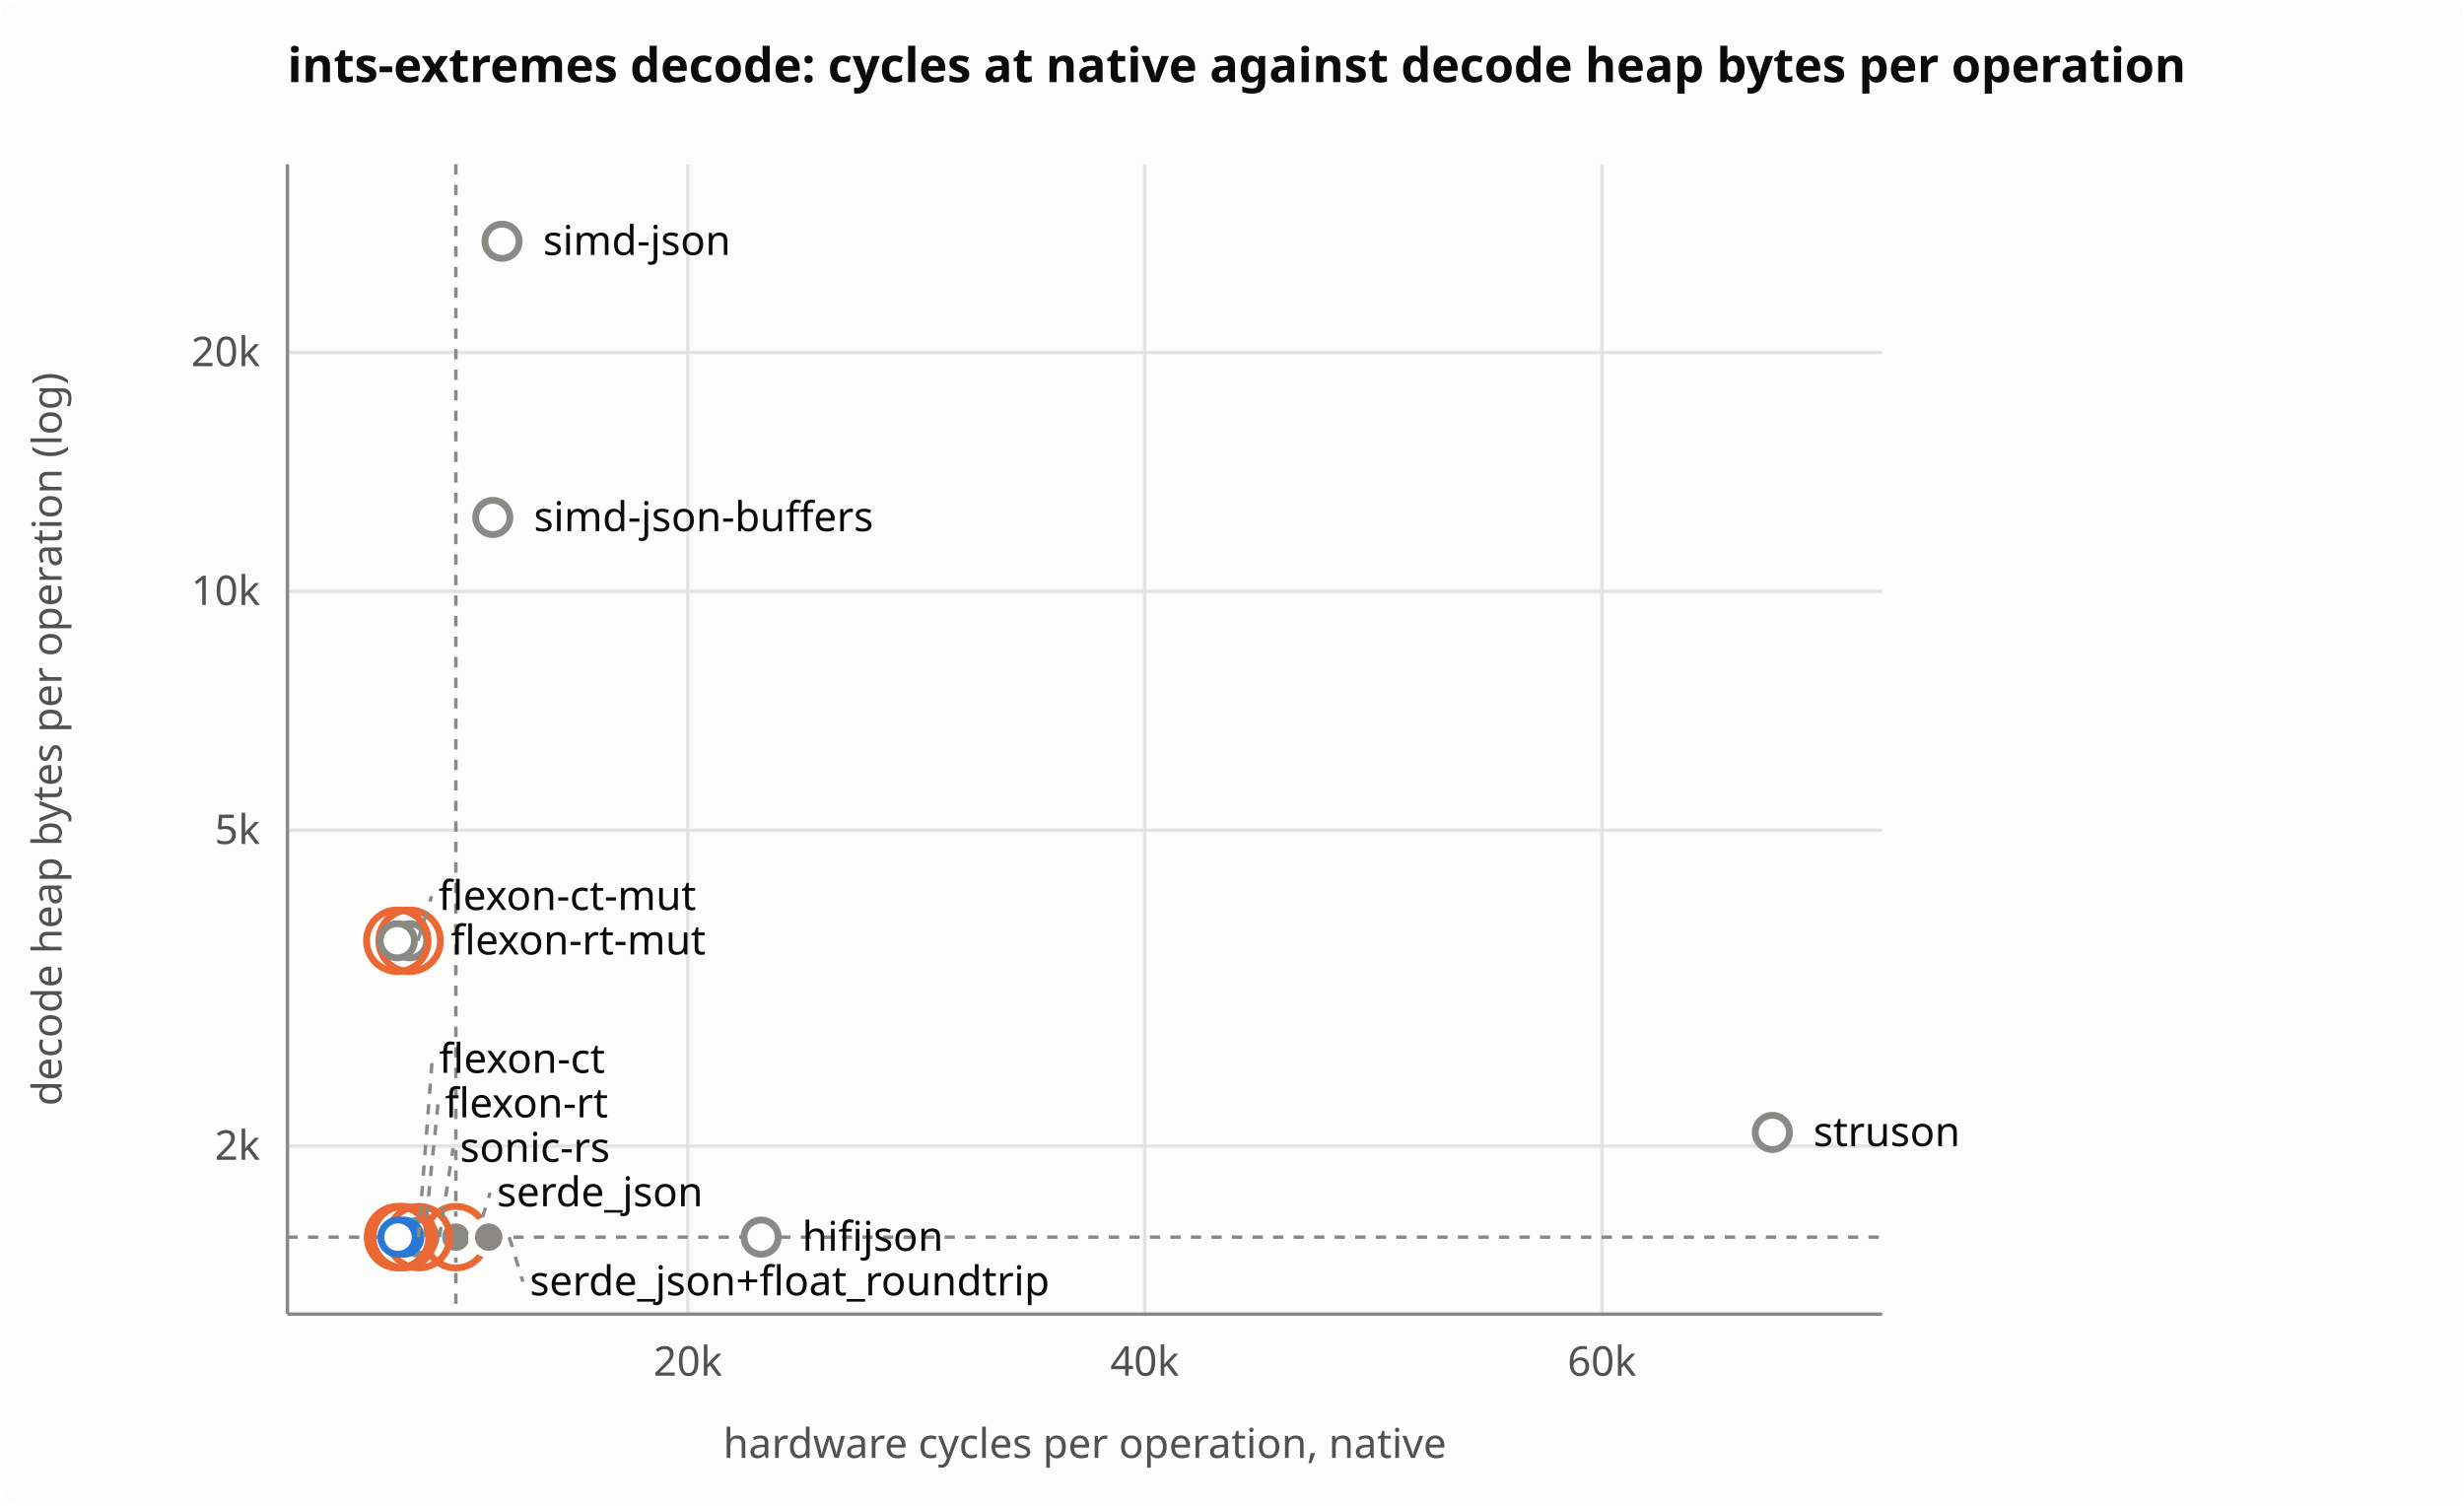
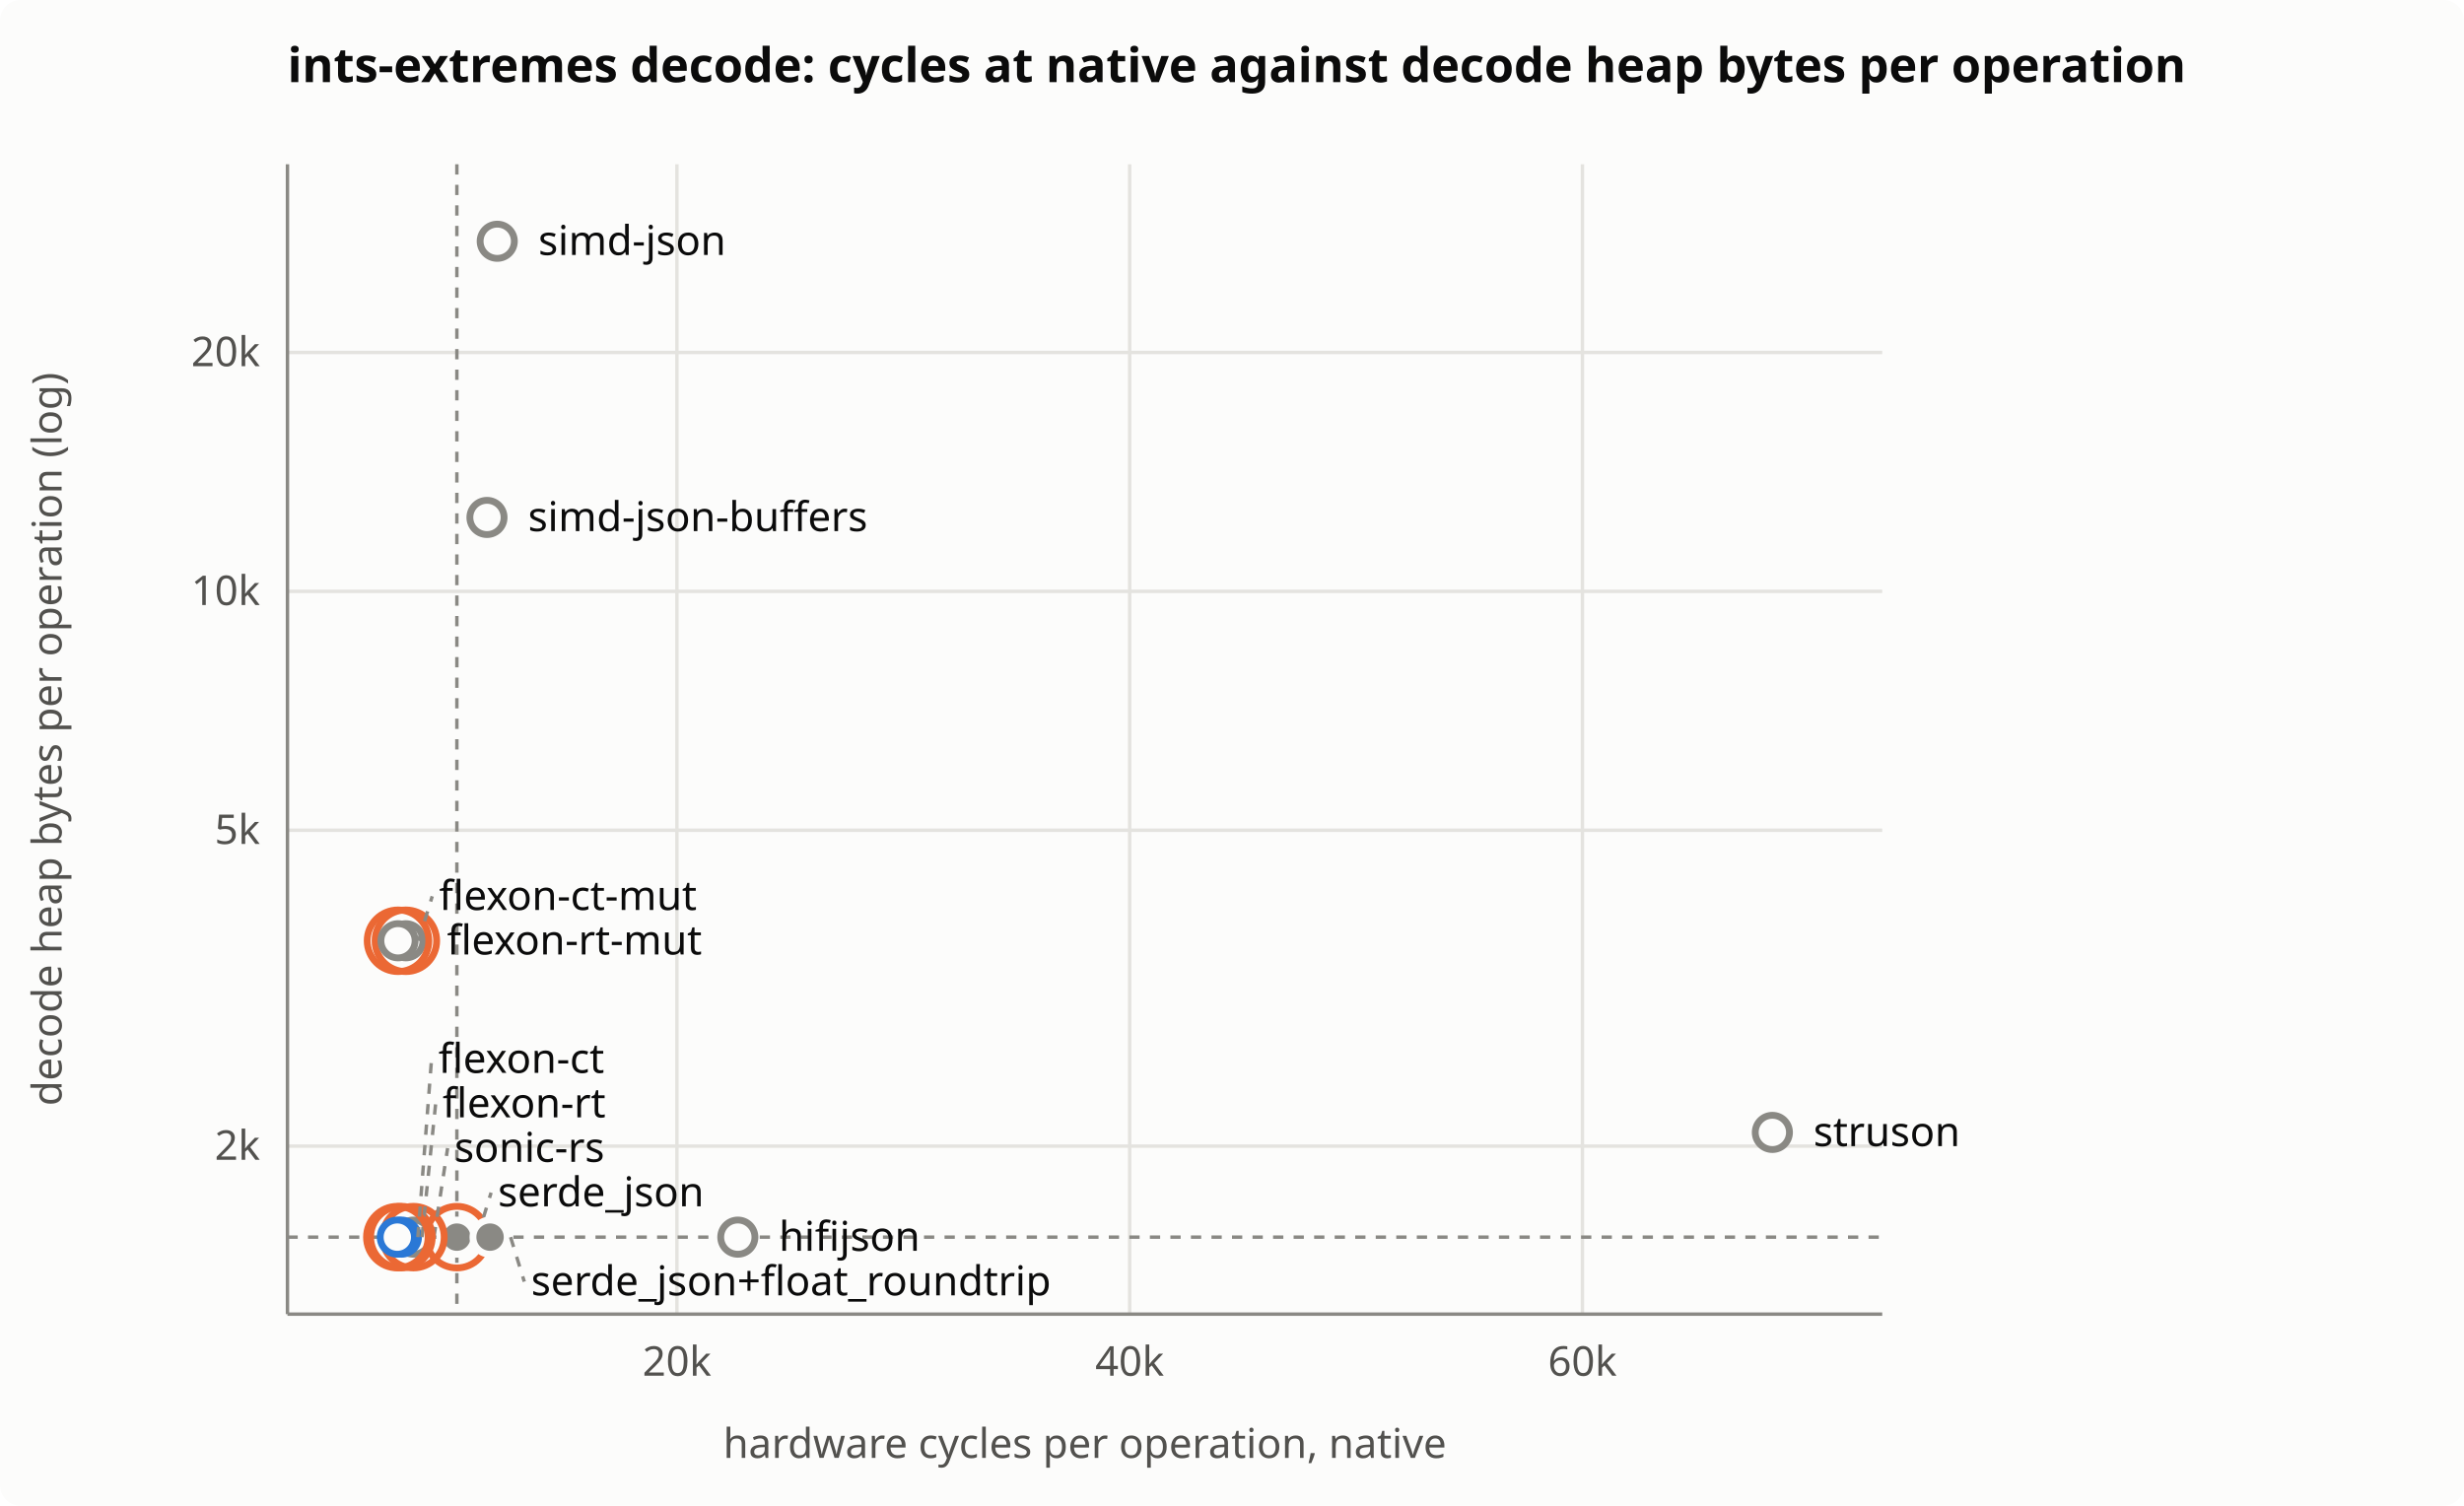
<svg xmlns="http://www.w3.org/2000/svg" viewBox="0 0 720 440" width="720" height="440" role="img" aria-label="ints-extremes decode: cycles at native against decode heap bytes per operation">
  <style>
.bg{fill:#fcfcfb}.ink{fill:#0b0b0b}.ink2{fill:#52514e}.grid{stroke:#e4e3df;stroke-width:1}
.axis{stroke:#8a8984;stroke-width:1}.ref{stroke:#8a8984;stroke-width:1;stroke-dasharray:3 3}
.front{stroke:#2a78d6;stroke-width:2;fill:none}
.on{fill:#2a78d6;stroke:#fcfcfb;stroke-width:2}.off{fill:#8a8984;stroke:#fcfcfb;stroke-width:2}
.on.hollow{fill:#fcfcfb;stroke:#2a78d6}.off.hollow{fill:#fcfcfb;stroke:#8a8984}
.ring{fill:none;stroke:#eb6834;stroke-width:2}
text{font-family:system-ui,'Segoe UI',sans-serif;font-size:12px}
.title{font-size:14px;font-weight:600}
@media (prefers-color-scheme:dark){
.bg{fill:#1a1a19}.ink{fill:#f0efec}.ink2{fill:#c3c2b7}.grid{stroke:#2e2e2c}.axis,.ref{stroke:#7a7974}
.front{stroke:#3987e5}.on{fill:#3987e5;stroke:#1a1a19}.off{fill:#7a7974;stroke:#1a1a19}
.on.hollow{fill:#1a1a19;stroke:#3987e5}.off.hollow{fill:#1a1a19;stroke:#7a7974}.ring{stroke:#d95926}}
</style>
  <rect class="bg" width="720" height="440" rx="6" />
  <text class="ink title" x="84" y="24">ints-extremes decode: cycles at native against decode heap bytes per operation</text>
-   <line class="grid" x1="201.0" y1="48" x2="201.0" y2="384.0" />
-   <text class="ink2" x="201.0" y="402.0" text-anchor="middle">20k</text>
-   <line class="grid" x1="334.5" y1="48" x2="334.5" y2="384.0" />
-   <text class="ink2" x="334.5" y="402.0" text-anchor="middle">40k</text>
-   <line class="grid" x1="468.1" y1="48" x2="468.1" y2="384.0" />
-   <text class="ink2" x="468.1" y="402.0" text-anchor="middle">60k</text>
+   <line class="grid" x1="197.8" y1="48" x2="197.8" y2="384.0" />
+   <text class="ink2" x="197.8" y="402.0" text-anchor="middle">20k</text>
+   <line class="grid" x1="330.1" y1="48" x2="330.1" y2="384.0" />
+   <text class="ink2" x="330.1" y="402.0" text-anchor="middle">40k</text>
+   <line class="grid" x1="462.4" y1="48" x2="462.4" y2="384.0" />
+   <text class="ink2" x="462.4" y="402.0" text-anchor="middle">60k</text>
  <line class="grid" x1="84" y1="334.9" x2="550.0" y2="334.9" />
  <text class="ink2" x="76.0" y="338.9" text-anchor="end">2k</text>
  <line class="grid" x1="84" y1="242.6" x2="550.0" y2="242.6" />
  <text class="ink2" x="76.0" y="246.6" text-anchor="end">5k</text>
  <line class="grid" x1="84" y1="172.8" x2="550.0" y2="172.8" />
  <text class="ink2" x="76.0" y="176.8" text-anchor="end">10k</text>
  <line class="grid" x1="84" y1="103.0" x2="550.0" y2="103.0" />
  <text class="ink2" x="76.0" y="107.0" text-anchor="end">20k</text>
  <line class="axis" x1="84" y1="384.0" x2="550.0" y2="384.0" />
  <line class="axis" x1="84" y1="48" x2="84" y2="384.0" />
  <text class="ink2" x="317.0" y="426.0" text-anchor="middle">hardware cycles per operation, native</text>
  <text class="ink2" transform="translate(18 216.0) rotate(-90)" text-anchor="middle">decode heap bytes per operation (log)</text>
-   <line class="ref" x1="133.2" y1="48" x2="133.2" y2="384.0" />
+   <line class="ref" x1="133.5" y1="48" x2="133.5" y2="384.0" />
  <line class="ref" x1="84" y1="361.5" x2="550.0" y2="361.5" />
-   <path class="front" d="M116.3,361.5 H118.0 V361.5" />
-   <circle class="off hollow" cx="146.7" cy="70.5" r="5" />
-   <text class="ink" x="158.7" y="74.5">simd-json</text>
-   <circle class="off hollow" cx="144.0" cy="151.2" r="5" />
-   <text class="ink" x="156.0" y="155.2">simd-json-buffers</text>
-   <circle class="off hollow" cx="119.7" cy="274.9" r="5" />
-   <circle class="ring" cx="119.7" cy="274.9" r="9" />
-   <text class="ink" x="131.7" y="278.9">flexon-rt-mut</text>
-   <circle class="off hollow" cx="116.1" cy="274.9" r="5" />
-   <circle class="ring" cx="116.1" cy="274.9" r="9" />
-   <line class="ref" x1="122.1" y1="274.9" x2="126.1" y2="261.9" />
-   <text class="ink" x="128.1" y="265.9">flexon-ct-mut</text>
+   <path class="front" d="M116.1,361.5 H117.3 V361.5" />
+   <circle class="off hollow" cx="145.3" cy="70.5" r="5" />
+   <text class="ink" x="157.3" y="74.5">simd-json</text>
+   <circle class="off hollow" cx="142.3" cy="151.2" r="5" />
+   <text class="ink" x="154.3" y="155.2">simd-json-buffers</text>
+   <circle class="off hollow" cx="118.6" cy="274.9" r="5" />
+   <circle class="ring" cx="118.6" cy="274.9" r="9" />
+   <text class="ink" x="130.6" y="278.9">flexon-rt-mut</text>
+   <circle class="off hollow" cx="116.3" cy="274.9" r="5" />
+   <circle class="ring" cx="116.3" cy="274.9" r="9" />
+   <line class="ref" x1="122.3" y1="274.9" x2="126.3" y2="261.9" />
+   <text class="ink" x="128.3" y="265.9">flexon-ct-mut</text>
  <circle class="off hollow" cx="517.9" cy="330.9" r="5" />
  <text class="ink" x="529.9" y="334.9">struson</text>
-   <circle class="off" cx="133.2" cy="361.5" r="5" />
-   <circle class="ring" cx="133.2" cy="361.5" r="9" />
-   <line class="ref" x1="139.2" y1="361.5" x2="143.2" y2="348.5" />
-   <text class="ink" x="145.2" y="352.5">serde_json</text>
-   <circle class="off" cx="142.8" cy="361.5" r="5" />
-   <line class="ref" x1="148.8" y1="361.5" x2="152.8" y2="374.5" />
-   <text class="ink" x="154.8" y="378.5">serde_json+float_roundtrip</text>
-   <circle class="off hollow" cx="122.4" cy="361.5" r="5" />
-   <circle class="ring" cx="122.4" cy="361.5" r="9" />
-   <line class="ref" x1="128.4" y1="361.5" x2="132.4" y2="335.5" />
-   <text class="ink" x="134.4" y="339.5">sonic-rs</text>
-   <circle class="on hollow" cx="118.0" cy="361.5" r="5" />
-   <circle class="ring" cx="118.0" cy="361.5" r="9" />
-   <line class="ref" x1="124.0" y1="361.5" x2="128.0" y2="322.5" />
-   <text class="ink" x="130.0" y="326.5">flexon-rt</text>
-   <circle class="on hollow" cx="116.3" cy="361.5" r="5" />
-   <circle class="ring" cx="116.3" cy="361.5" r="9" />
-   <line class="ref" x1="122.3" y1="361.5" x2="126.3" y2="309.5" />
-   <text class="ink" x="128.3" y="313.5">flexon-ct</text>
-   <circle class="off hollow" cx="222.4" cy="361.5" r="5" />
-   <text class="ink" x="234.4" y="365.5">hifijson</text>
+   <circle class="off" cx="133.5" cy="361.5" r="5" />
+   <circle class="ring" cx="133.5" cy="361.5" r="9" />
+   <line class="ref" x1="139.5" y1="361.5" x2="143.5" y2="348.5" />
+   <text class="ink" x="145.5" y="352.5">serde_json</text>
+   <circle class="off" cx="143.2" cy="361.5" r="5" />
+   <line class="ref" x1="149.2" y1="361.5" x2="153.2" y2="374.5" />
+   <text class="ink" x="155.2" y="378.5">serde_json+float_roundtrip</text>
+   <circle class="off hollow" cx="120.8" cy="361.5" r="5" />
+   <circle class="ring" cx="120.8" cy="361.5" r="9" />
+   <line class="ref" x1="126.8" y1="361.5" x2="130.8" y2="335.5" />
+   <text class="ink" x="132.8" y="339.5">sonic-rs</text>
+   <circle class="on hollow" cx="117.3" cy="361.5" r="5" />
+   <circle class="ring" cx="117.3" cy="361.5" r="9" />
+   <line class="ref" x1="123.3" y1="361.5" x2="127.3" y2="322.5" />
+   <text class="ink" x="129.3" y="326.5">flexon-rt</text>
+   <circle class="on hollow" cx="116.1" cy="361.5" r="5" />
+   <circle class="ring" cx="116.1" cy="361.5" r="9" />
+   <line class="ref" x1="122.1" y1="361.5" x2="126.1" y2="309.5" />
+   <text class="ink" x="128.1" y="313.5">flexon-ct</text>
+   <circle class="off hollow" cx="215.6" cy="361.5" r="5" />
+   <text class="ink" x="227.6" y="365.5">hifijson</text>
</svg>
